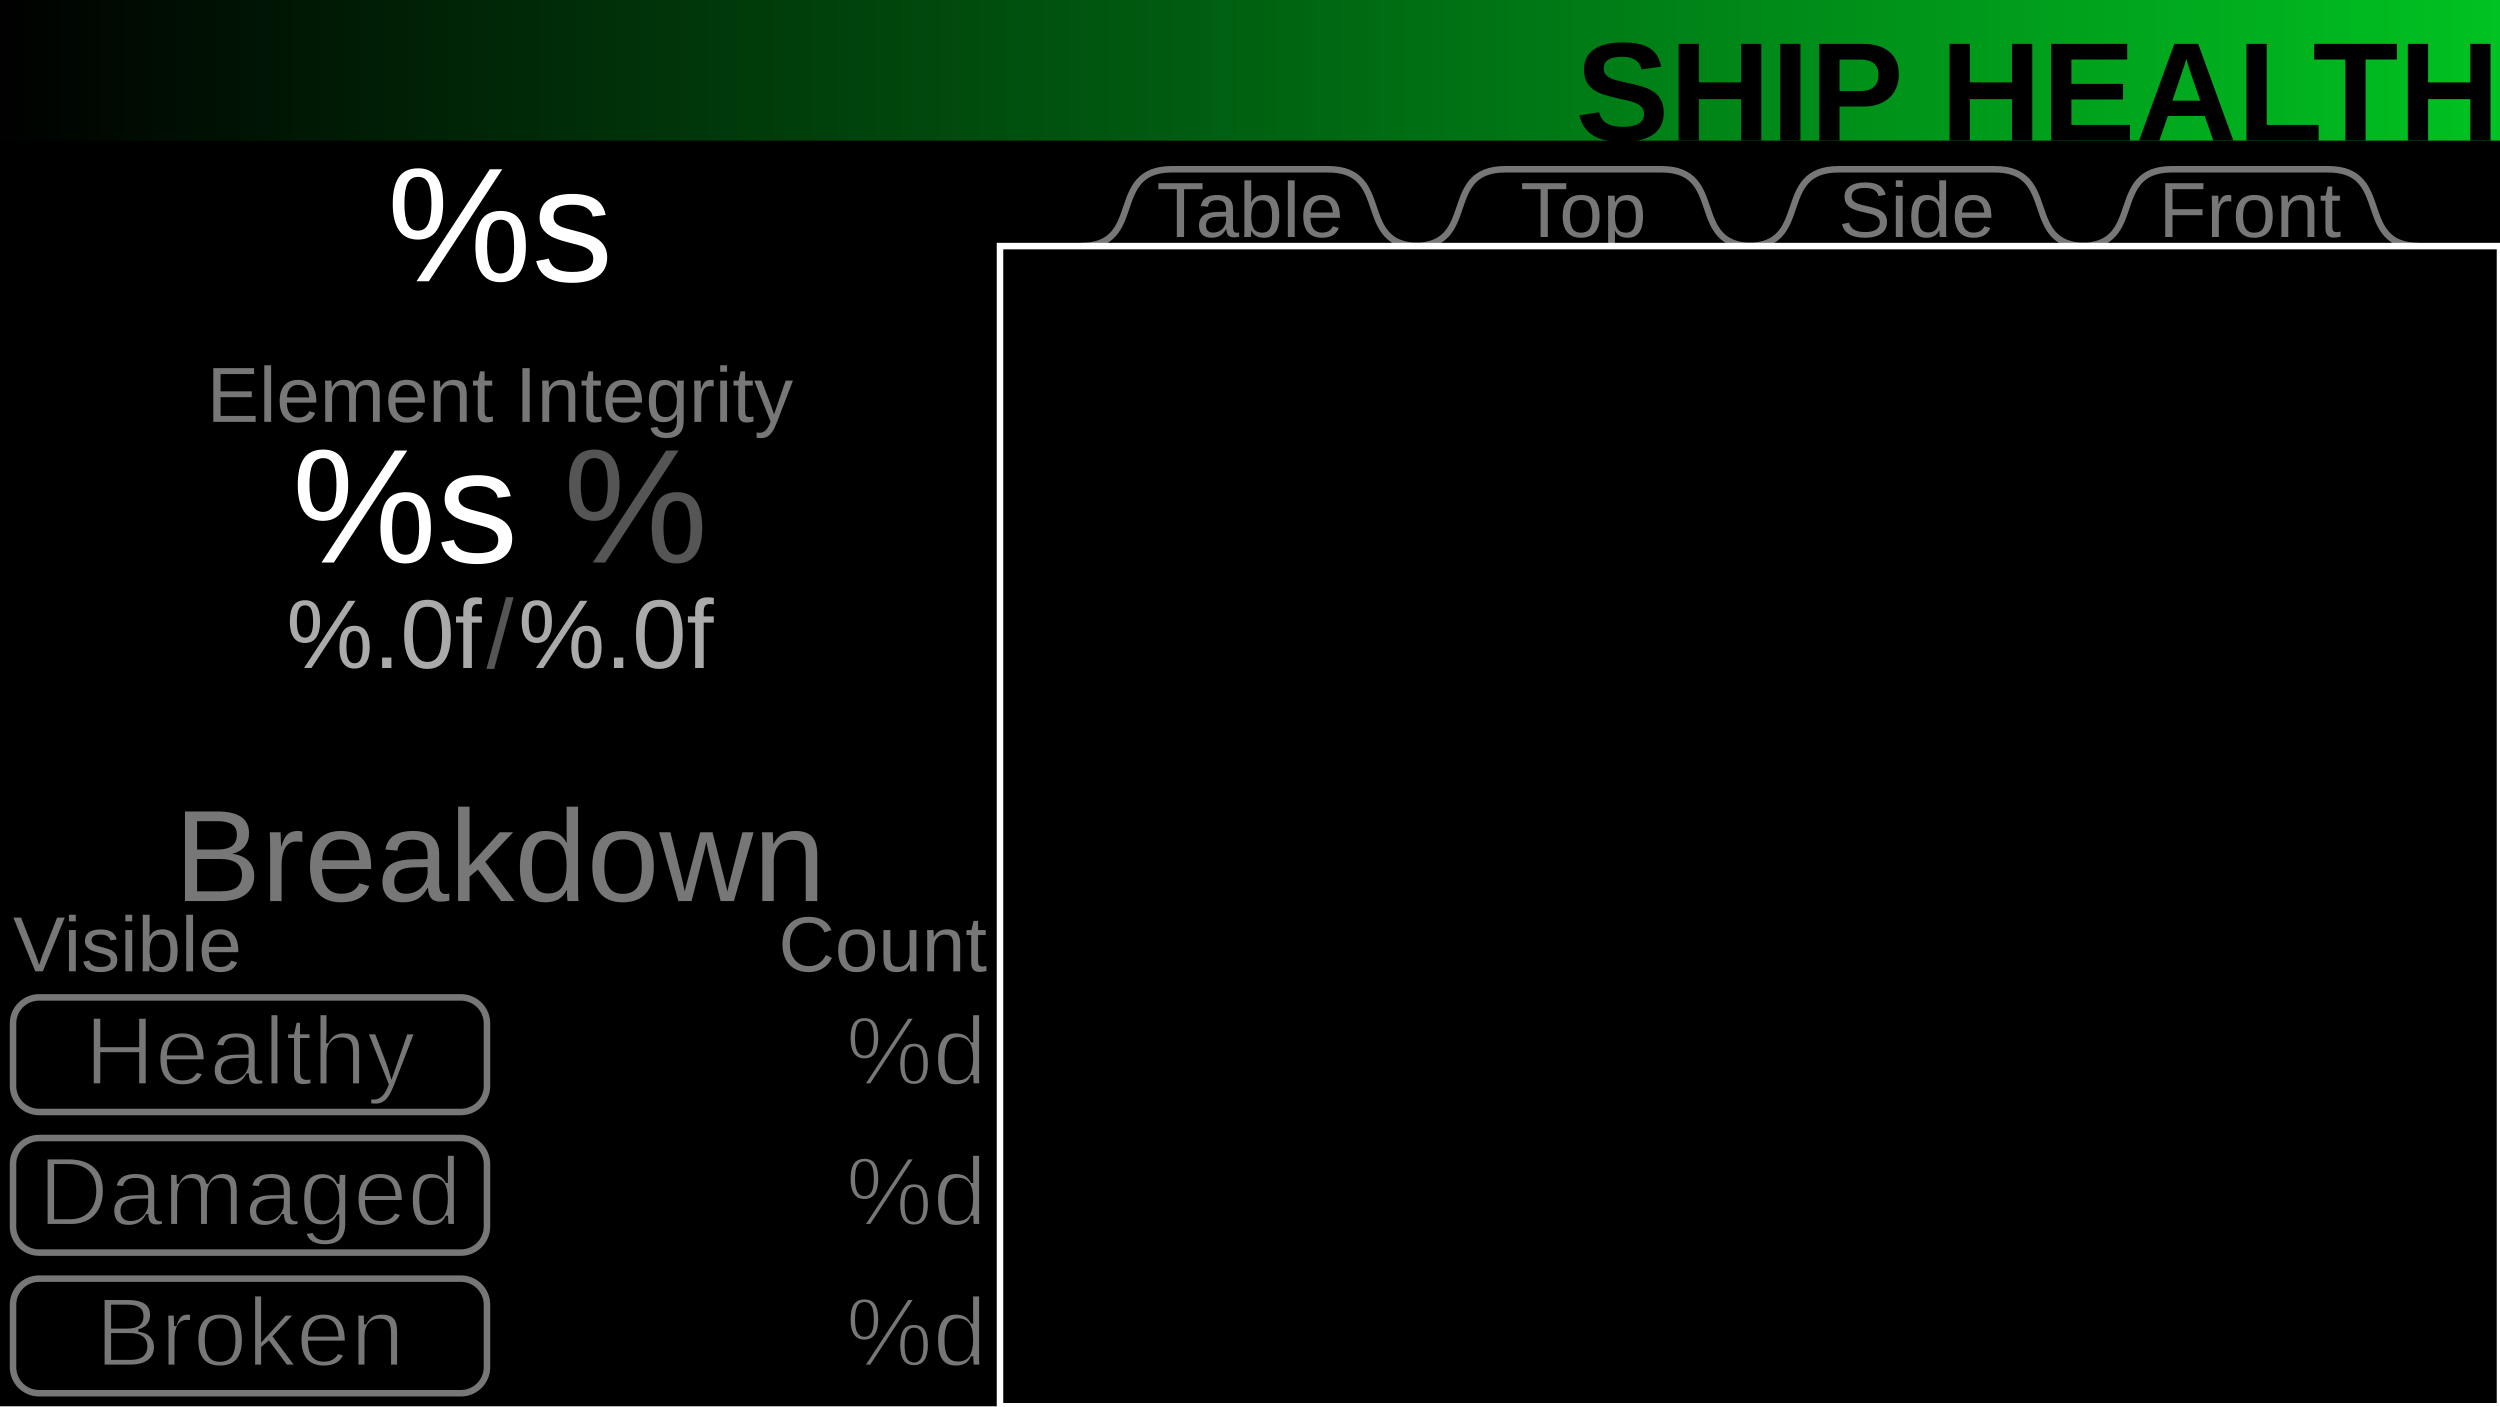
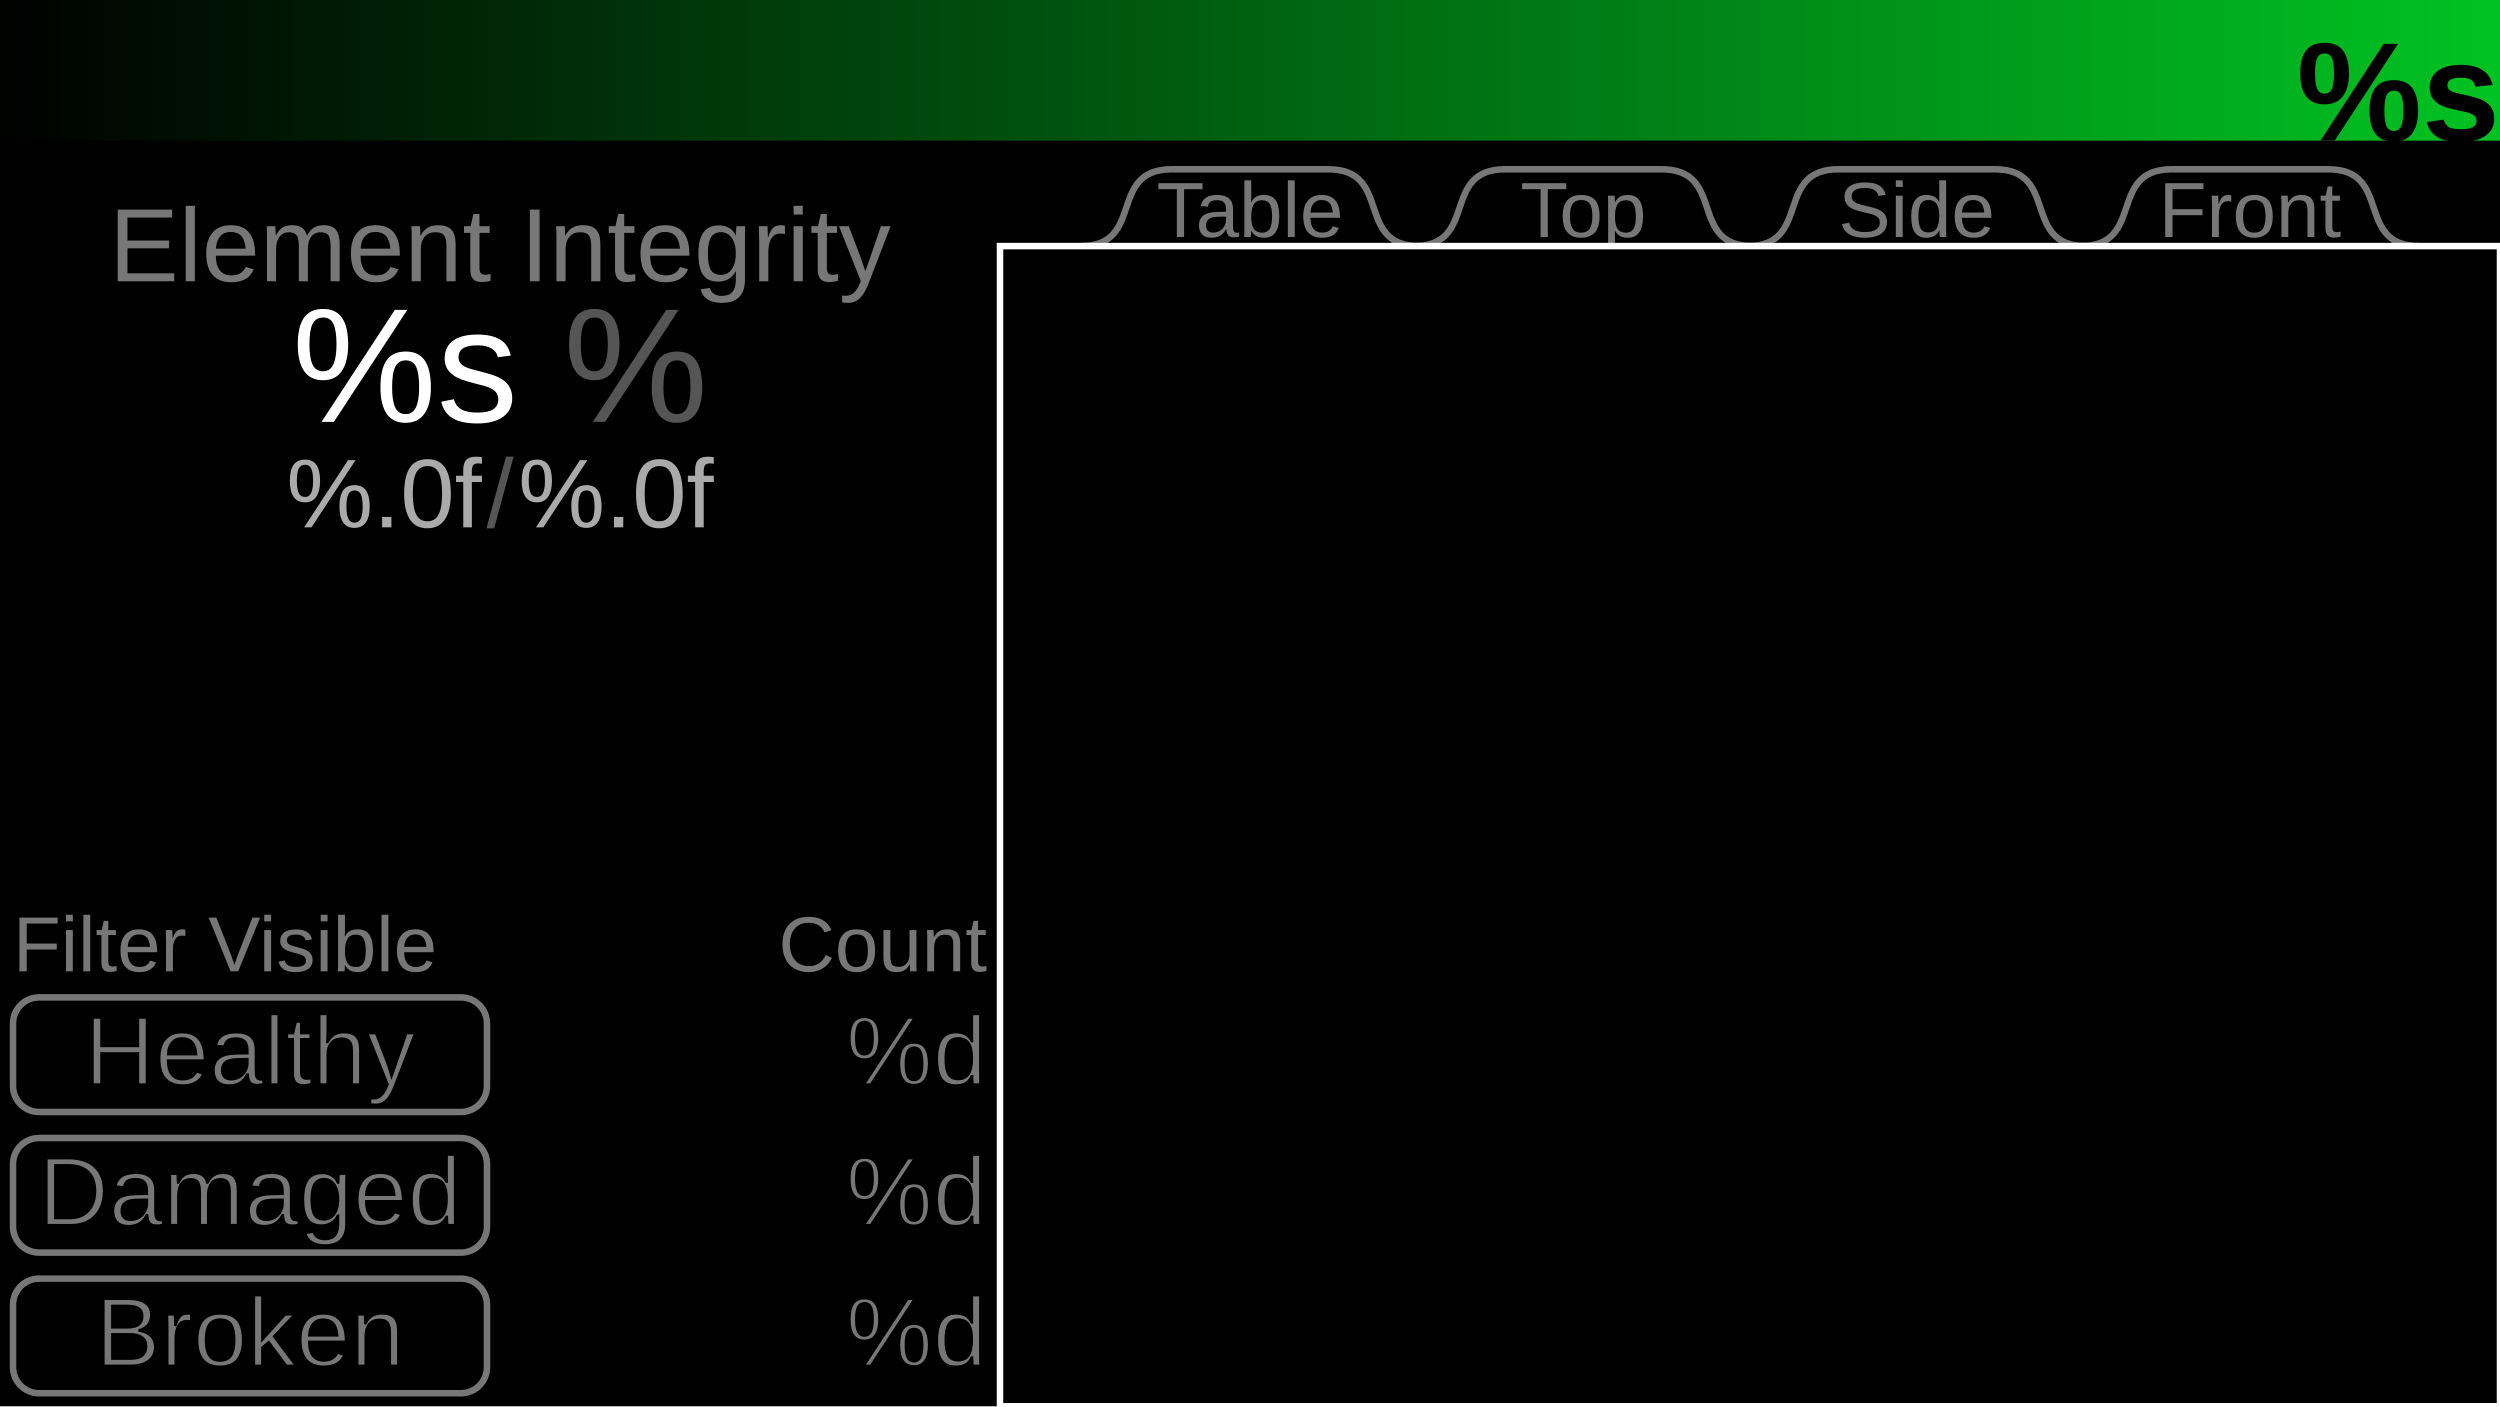
<svg xmlns="http://www.w3.org/2000/svg" xmlns:xlink="http://www.w3.org/1999/xlink" viewBox="0 0 1920 1080" style="width:100%; height:100%" class="bootstrap" preserveAspectRatio="none">
  <style>
        text {
            text-transform: none;
            font-family: arial;
            font-weight: normal;
        }
        .header text {
            font-size:108px;
            font-weight:bold;
        }
        .hidden, .hideInterface, #hiddenCloudButtonBar, #hiddenTableInterface {
            display: none;
        }
        .broken {
            fill: #ff1300 !important;
            stop-color: #ff1300;
        }
        .damaged {
            fill: #ffd700 !important;
            stop-color: #ffd700;
        }
        .healthy, .titleColor {
            fill: #00c322 !important;
            stop-color: #00c322;
        }
        #sidebar, #tabs{
            text-anchor: middle;
        }
        .majorLabel {
-             font-size: 100px;
+             font-size: 80px;
            fill: #777777;
        }
        .label {
            font-size: 60px;
            fill: #777777;
        }
        .majorValue {
            font-size: 125px;
            fill: #ffffff;
        }
        .minorValue {
            font-size: 75px;
            fill: #aaaaaa;
        }
        #filters use {
            stroke: #777777;
            stroke-width: 5px;
        }
        #filters text {
            font-size: 75px;
            fill: #777777;
            stroke-width: 2px;
            stroke: #000000;
        }
        #filters .selected use, #tabs .selected use {
            stroke: #ffffff;
        }
        #filters .selected text, #filters text.selected, #tableInterface .selected text, #tabs .selected text {
            fill: #ffffff;
        }
        #tabs text {
            font-size: 60px;
            fill: #777777;
        }
        #tabs use, #cloudButtonBar use {
            stroke: #777777;
            stroke-width: 5px;
        }
        #tabs rect {
            stroke: #ffffff;
            stroke-width: 5px;
        }
        .indicator {
            stroke: #000000;
            stroke-width: 3;
        }
        .units {
            fill: #555555;
        }
        .mouseOver {
            stroke: #5dd572 !important;
            stroke-width: 10px;
        }
        #filters .mouseOver use {
            stroke: #5dd572 !important;
            stroke-width: 10px;
        }
        #tableInterface text {
            font-size: 50px;
            fill: #ffffff;
        }
        #tableInterface line {
            stroke: #ffffff;
            stroke-width: 5;
        }
        #tableInterface .tableHeader use {
            fill: #777777;
        }
        #tableInterface .tableHeader use.selected {
            fill: #ffffff;
        }
        #tableInterface .scrollbar use, #tableInterface .scrollbar line, rect.scrollbar {
            stroke: #ffffff;
            stroke-width: 5px;
            fill: #777777;
        }
        #tableContents text {
            font-size: 40px;
            fill: #ffffff;
        }
        #tableContents g.selected text {
            fill: #77ff00;
        }
        #tableContents g rect {
            fill-opacity: 0.3;
        }
        #tableContents g text:nth-child(2) {
            clip-path: url(#tableIdClip);
            text-anchor: end;
        }
        #tableContents g text:nth-child(3) {
            clip-path: url(#tableNameClip);
        }
        #tableContents g text:nth-child(4) {
            clip-path: url(#tableDmgClip);
            text-anchor: end;
        }
        #tableContents g text:nth-child(5) {
            clip-path: url(#tableDmgClip);
        }
        #tableContents g text:nth-child(6) {
            clip-path: url(#tableMaxClip);
            text-anchor: end;
        }
        #tableContents g text:nth-child(7) {
            clip-path: url(#tableMaxClip);
        }
        #tableContents g text:nth-child(8) {
            clip-path: url(#tableIntClip);
            text-anchor: end;
        }
    </style>
  <defs>
    <svg id="logo" />
    <rect id="filterButton" x="-182" y="-44" width="364" height="88" rx="20" />
    <path id="tabSweep" d="m -130,7 c 50,0 20,-59 70,-59 l 120,0 c 50,0 20,59 70,59" />
    <path id="sortUp" d="m -22,27 l 10,-10 10,10 z" />
    <path id="sortDown" d="m -22,37 l 10,10 10,-10 z" />
    <clipPath id="tableIdClip">
      <rect y="-100" width="100" height="1180" />
    </clipPath>
    <clipPath id="tableNameClip">
      <rect x="120" y="-100" width="561" height="1180" />
    </clipPath>
    <clipPath id="tableDmgClip">
      <rect x="701" y="-100" width="135" height="1180" />
    </clipPath>
    <clipPath id="tableMaxClip">
      <rect x="856" y="-100" width="130" height="1180" />
    </clipPath>
    <clipPath id="tableIntClip">
      <rect x="1006" y="-100" width="82" height="1180" />
    </clipPath>
    <path id="skipButton" d="M -20,-15 l 40,0 M 0,-10 l 15,25 -30,0 z" />
    <path id="scrollButton" d="M 0,-15 l 15,30 -30,0 z" />
    <path id="maximizeButton" d="M 45,15 l 0,30 -30,0 m -30,0 l -30,0 0,-30 m 0,-30 l 0,-30 30,0 m 30,0 l 30,0 0,30 m 0,30 M 45,45 l -30,-30 m -30,-30 l -30,-30 m 90,0 l -30,30 m -30,30 l -30,30" />
    <path id="minimizeButton" d="M 45,15 l -30,0 0,30 m -30,0 l 0,-30 -30,0 m 0,-30 l 30,0 0,-30 m 30,0 l 0,30 30,0 m 0,30 M 45,45 l -30,-30 m -30,-30 l -30,-30 m 90,0 l -30,30 m -30,30 l -30,30" />
    <path id="stretchButton" d="M 0,40 l 0,-80 M 15,0 l 30,0 m -15,-15 l 15,15 -15,15 M -15,0 l -30,0 m 15,-15 l -15,15 15,15" />
    <path id="preserveButton" d="M 0,40 l 0,-80 M -45,0 l 30,0 m -15,-15 l 15,15 -15,15 M 45,0 l -30,0 m 15,-15 l -15,15 15,15" />
    <linearGradient id="titleGradient">
      <stop offset="0%" stop-color="#000000" />
      <stop offset="100%" class="titleColor" />
    </linearGradient>
  </defs>
  <rect x="0" y="0" fill="#000000" width="1920" height="1080" />
  <g class="header">
    <rect x="0" y="0" fill="url('#titleGradient')" width="1920" height="108" />
    <use xlink:href="#logo" x="4" y="4" width="178" height="100" />
-     <text x="1920" y="108" text-anchor="end">SHIP HEALTH</text>
+     <text x="1920" y="108" text-anchor="end">%s</text>
  </g>
  <g id="sidebar">
-     <text x="384" y="216" class="majorValue">%s</text>
-     <text x="384" y="324" class="label">Element Integrity</text>
-     <text x="384" y="432" text-anchor="middle" class="majorValue">%s <tspan class="units">%</tspan>
+     <text x="384" y="216" class="majorLabel">Element Integrity</text>
+     <text x="384" y="324" text-anchor="middle" class="majorValue">%s <tspan class="units">%</tspan>
    </text>
-     <text x="370" y="513" text-anchor="end" class="minorValue">%.0f</text>
-     <text x="384" y="513" text-anchor="middle" class="minorValue units">/</text>
-     <text x="398" y="513" text-anchor="start" class="minorValue">%.0f</text>
-     <text x="384" y="692" class="majorLabel">Breakdown</text>
-     <text x="10" y="746" text-anchor="start" class="label">Visible</text>
+     <text x="370" y="405" text-anchor="end" class="minorValue">%.0f</text>
+     <text x="384" y="405" text-anchor="middle" class="minorValue units">/</text>
+     <text x="398" y="405" text-anchor="start" class="minorValue">%.0f</text>
+     <text x="10" y="746" text-anchor="start" class="label">Filter Visible</text>
    <text x="758" y="746" text-anchor="end" class="label">Count</text>
    <g id="filters">
      <g class="healthyFilterClass">
        <use xlink:href="#filterButton" x="192" y="810" />
        <text x="192" y="833">Healthy</text>
      </g>
      <text x="758" y="833" text-anchor="end" class="healthyCountClass">%d</text>
      <g class="damagedFilterClass">
        <use xlink:href="#filterButton" x="192" y="918" />
        <text x="192" y="941">Damaged</text>
      </g>
      <text x="758" y="941" text-anchor="end" class="damagedCountClass">%d</text>
      <g class="brokenFilterClass">
        <use xlink:href="#filterButton" x="192" y="1026" />
        <text x="192" y="1049">Broken</text>
      </g>
      <text x="758" y="1049" text-anchor="end" class="brokenCountClass">%d</text>
    </g>
  </g>
  <g id="tabs">
    <g class="tableClass">
      <use xlink:href="#tabSweep" x="960" y="182" />
      <text x="960" y="182">Table</text>
    </g>
    <g class="topClass">
      <use xlink:href="#tabSweep" x="1216" y="182" />
      <text x="1216" y="182">Top</text>
    </g>
    <g class="sideClass">
      <use xlink:href="#tabSweep" x="1472" y="182" />
      <text x="1472" y="182">Side</text>
    </g>
    <g class="frontClass">
      <use xlink:href="#tabSweep" x="1728" y="182" />
      <text x="1728" y="182">Front</text>
    </g>
    <rect x="768" y="189" width="1152" height="891" />
  </g>
  <rect class="hideInterface" x="0" y="0" fill="#000000" width="1920" height="1080" />
  <g transform="translate(768,189)">
    <g id="hiddenTableInterface">
      <g class="tableHeader">
        <g class="sortIdClass">
          <use class="sortIdClassUp" xlink:href="#sortUp" x="30" />
          <use class="sortIdClassDown" xlink:href="#sortDown" x="30" />
          <text x="30" y="50">ID</text>
        </g>
        <g class="sortNameClass">
          <use class="sortNameClassUp" xlink:href="#sortUp" x="150" />
          <use class="sortNameClassDown" xlink:href="#sortDown" x="150" />
          <text x="150" y="50">Name</text>
        </g>
        <g class="sortDmgClass">
          <use class="sortDmgClassUp" xlink:href="#sortUp" x="731" />
          <use class="sortDmgClassDown" xlink:href="#sortDown" x="731" />
          <text x="731" y="50">Dmg</text>
        </g>
        <g class="sortMaxClass">
          <use class="sortMaxClassUp" xlink:href="#sortUp" x="886" />
          <use class="sortMaxClassDown" xlink:href="#sortDown" x="886" />
          <text x="886" y="50">Max</text>
        </g>
        <g class="sortIntClass">
          <use class="sortIntClassUp" xlink:href="#sortUp" x="1036" />
          <use class="sortIntClassDown" xlink:href="#sortDown" x="1036" />
          <text x="1036" y="50">%</text>
        </g>
        <line x1="0" y1="65" x2="1152" y2="65" />
      </g>
      <line x1="1098" y1="65" x2="1098" y2="891" />
      <g class="scrollbar">
        <use xlink:href="#skipButton" class="skipUpClass" x="1125" y="92" />
        <use xlink:href="#scrollButton" class="scrollUpClass" x="1125" y="146" />
        <use xlink:href="#scrollButton" transform="translate(1125,810) rotate(180)" class="scrollDownClass" />
        <use xlink:href="#skipButton" transform="translate(1125,864) rotate(180)" class="skipDownClass" />
        <line x1="1125" y1="173" x2="1125" y2="783" />
      </g>
    </g>
    <svg id="tabContents" />
  </g>
  <svg id="maximizedContents" />
  <g id="hiddenCloudButtonBar">
    <use xlink:href="#maximizeButton" class="maximizeClass" x="1866" y="1026" />
    <use xlink:href="#minimizeButton" class="minimizeClass" x="1866" y="1026" />
    <use xlink:href="#stretchButton" class="stretchClass" x="1758" y="1026" />
    <use xlink:href="#preserveButton" class="preserveClass" x="1758" y="1026" />
  </g>
</svg>
